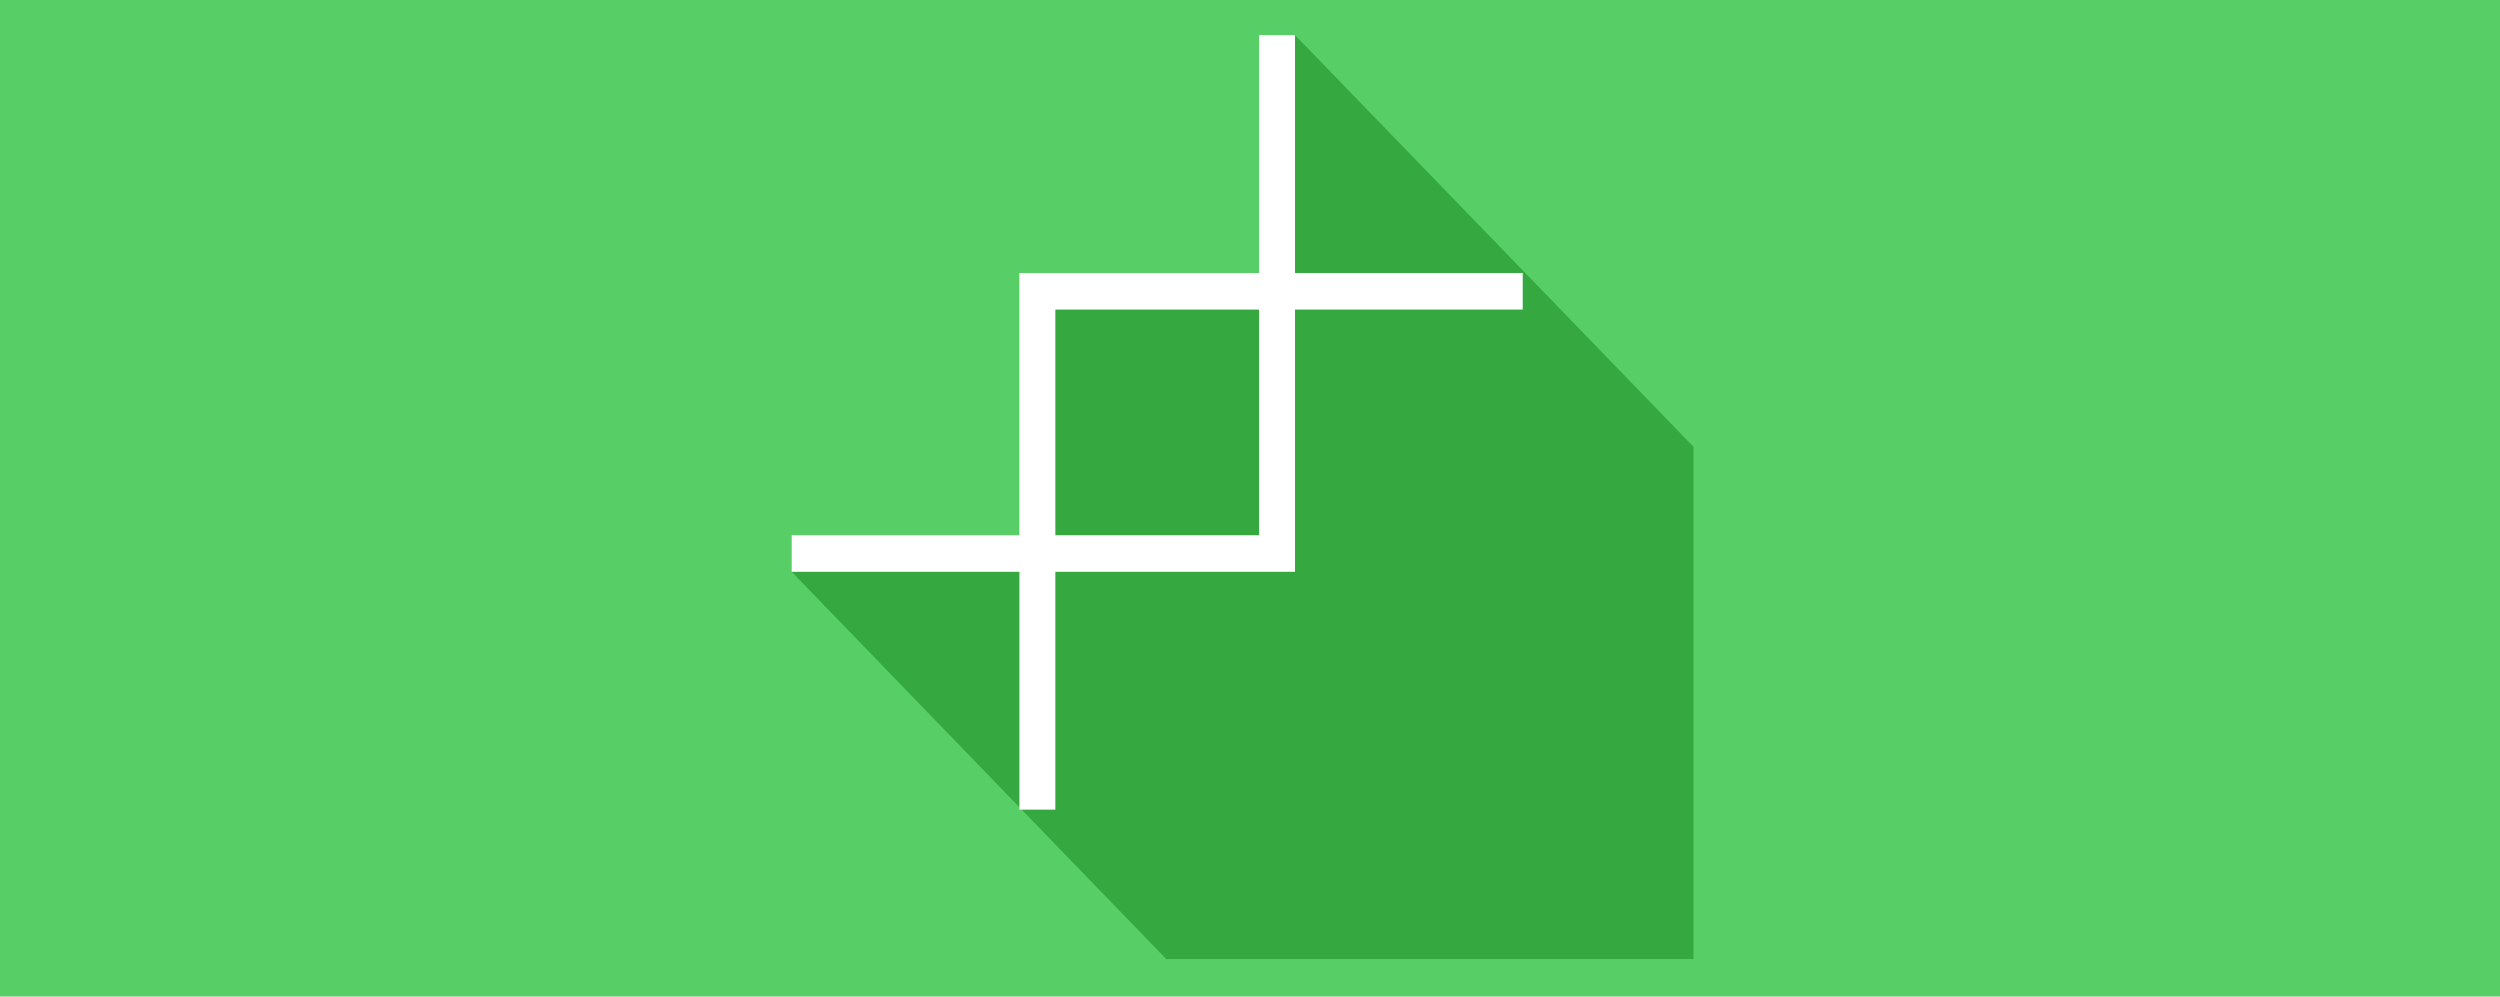
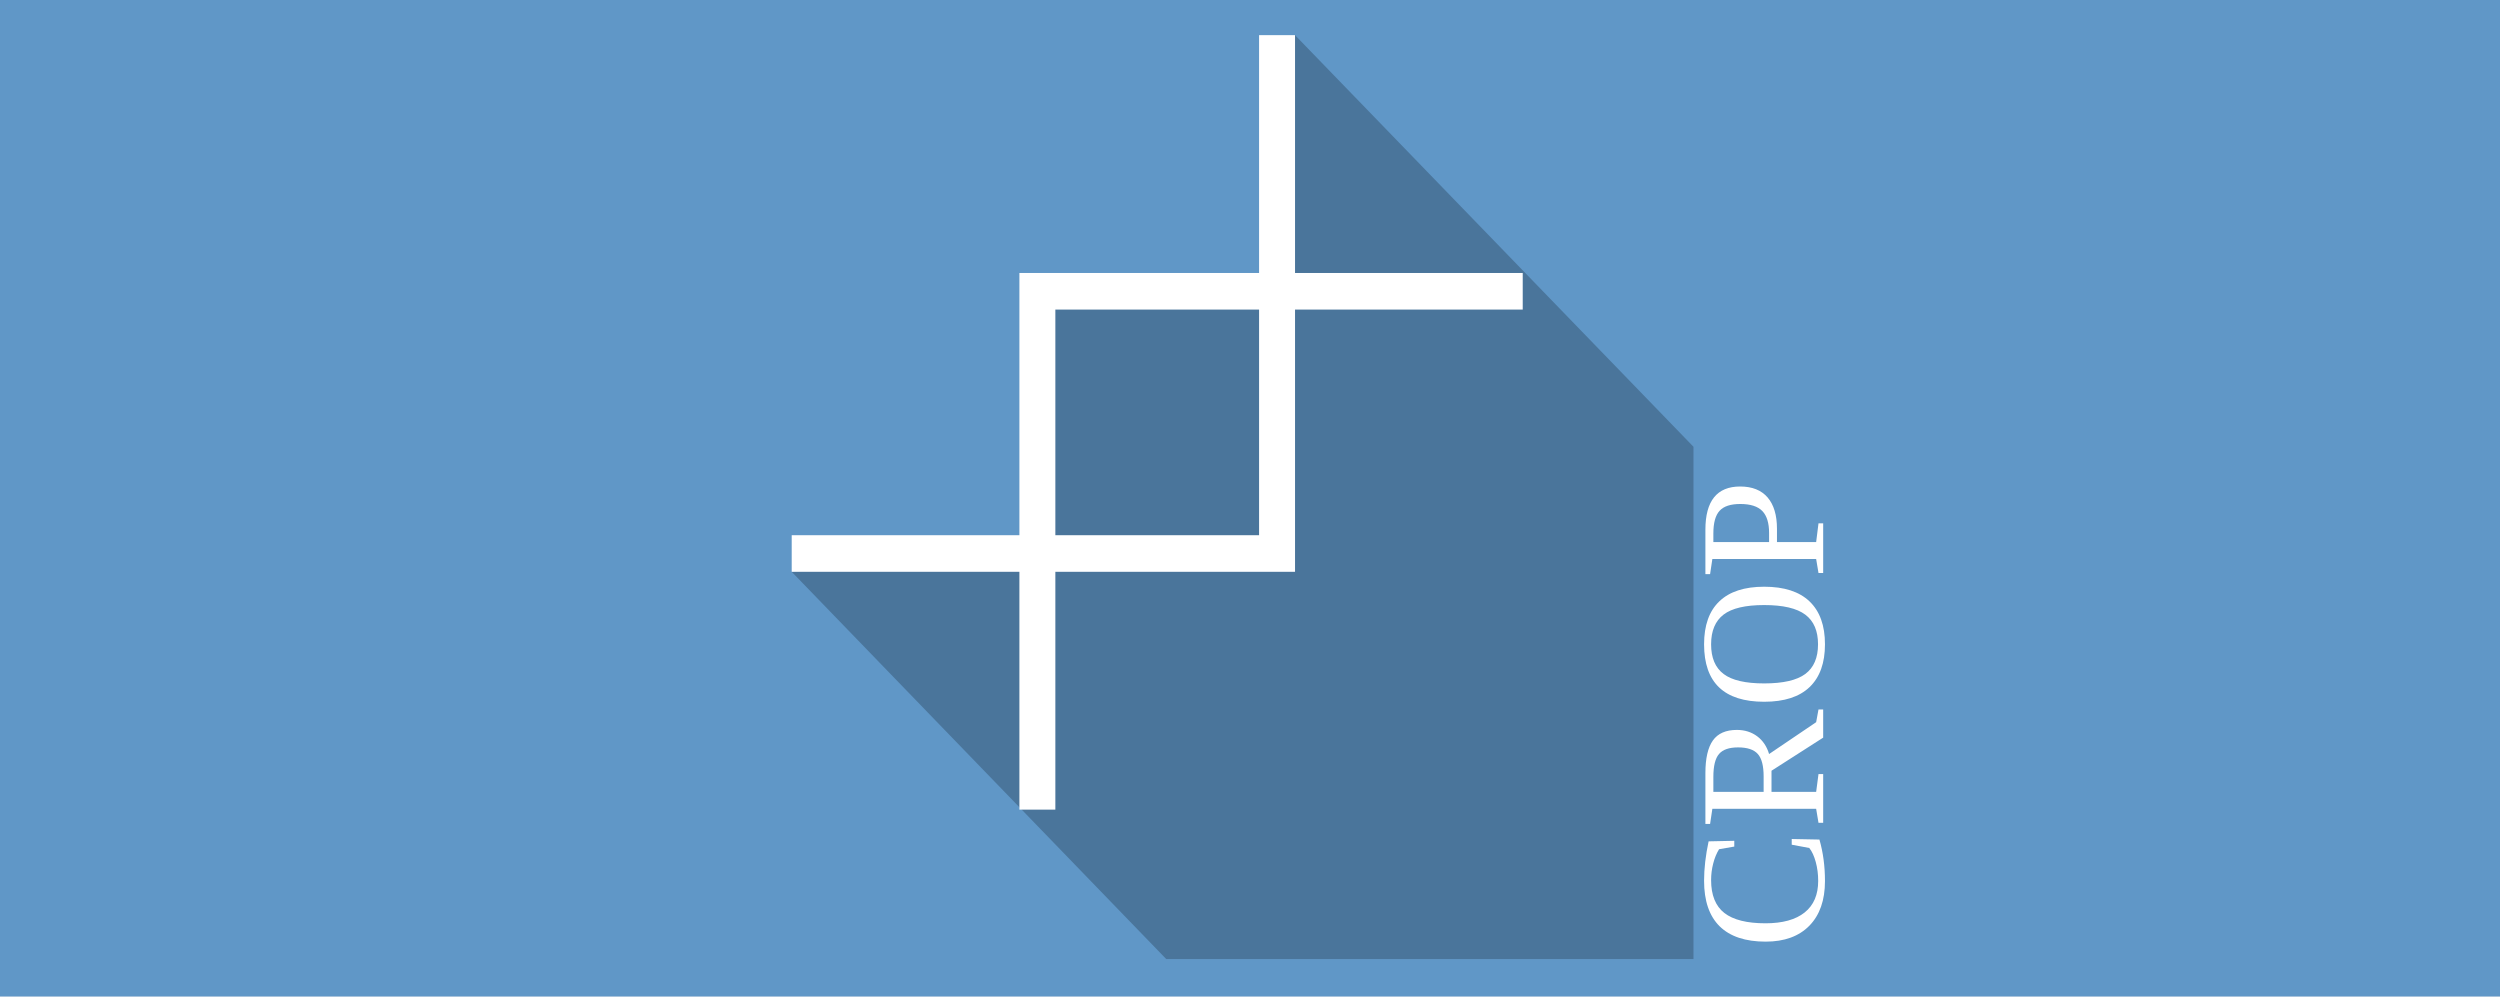
<svg xmlns="http://www.w3.org/2000/svg" version="1.1" width="500.5" height="199.5" viewBox="0 0 500.5 199.5" overflow="visible" enable-background="new 0 0 500.5 199.5" xml:space="preserve">
  <g id="Layer_2">
</g>
  <g id="Layer_1">
-     <rect fill="#57CE66" width="500.5" height="199.5" />
+     <rect fill="#6097C7" width="500.5" height="199.5" />
  </g>
  <g id="Layer_5">
-     <polygon fill="#35A83F" points="158.5,114.475 233.474,192 339.037,192 339.037,89.446 259.265,7.037 256.266,10.7 255.666,57.093    208.882,58.314 206.483,110.201  " />
+     <polygon fill="#4A759B" points="158.5,114.475 233.474,192 339.037,192 339.037,89.446 259.265,7.037 256.266,10.7 255.666,57.093   208.882,58.314 206.483,110.201  " />
  </g>
  <g id="Layer_4">
    <path fill="#FFFFFF" d="M211.282,162.089v-47.614h47.983V61.977h45.584v-7.325h-45.584V7.037h-7.197v47.614h-47.983v52.498H158.5   v7.325h45.584v47.614H211.282z M211.282,61.977h40.786v45.173h-40.786V61.977z" />
  </g>
+   <text id="orderTxt" x="365" y="190" fill="white" font-size="36" font="" transform="rotate(270,365,190)">CROP</text>
</svg>
